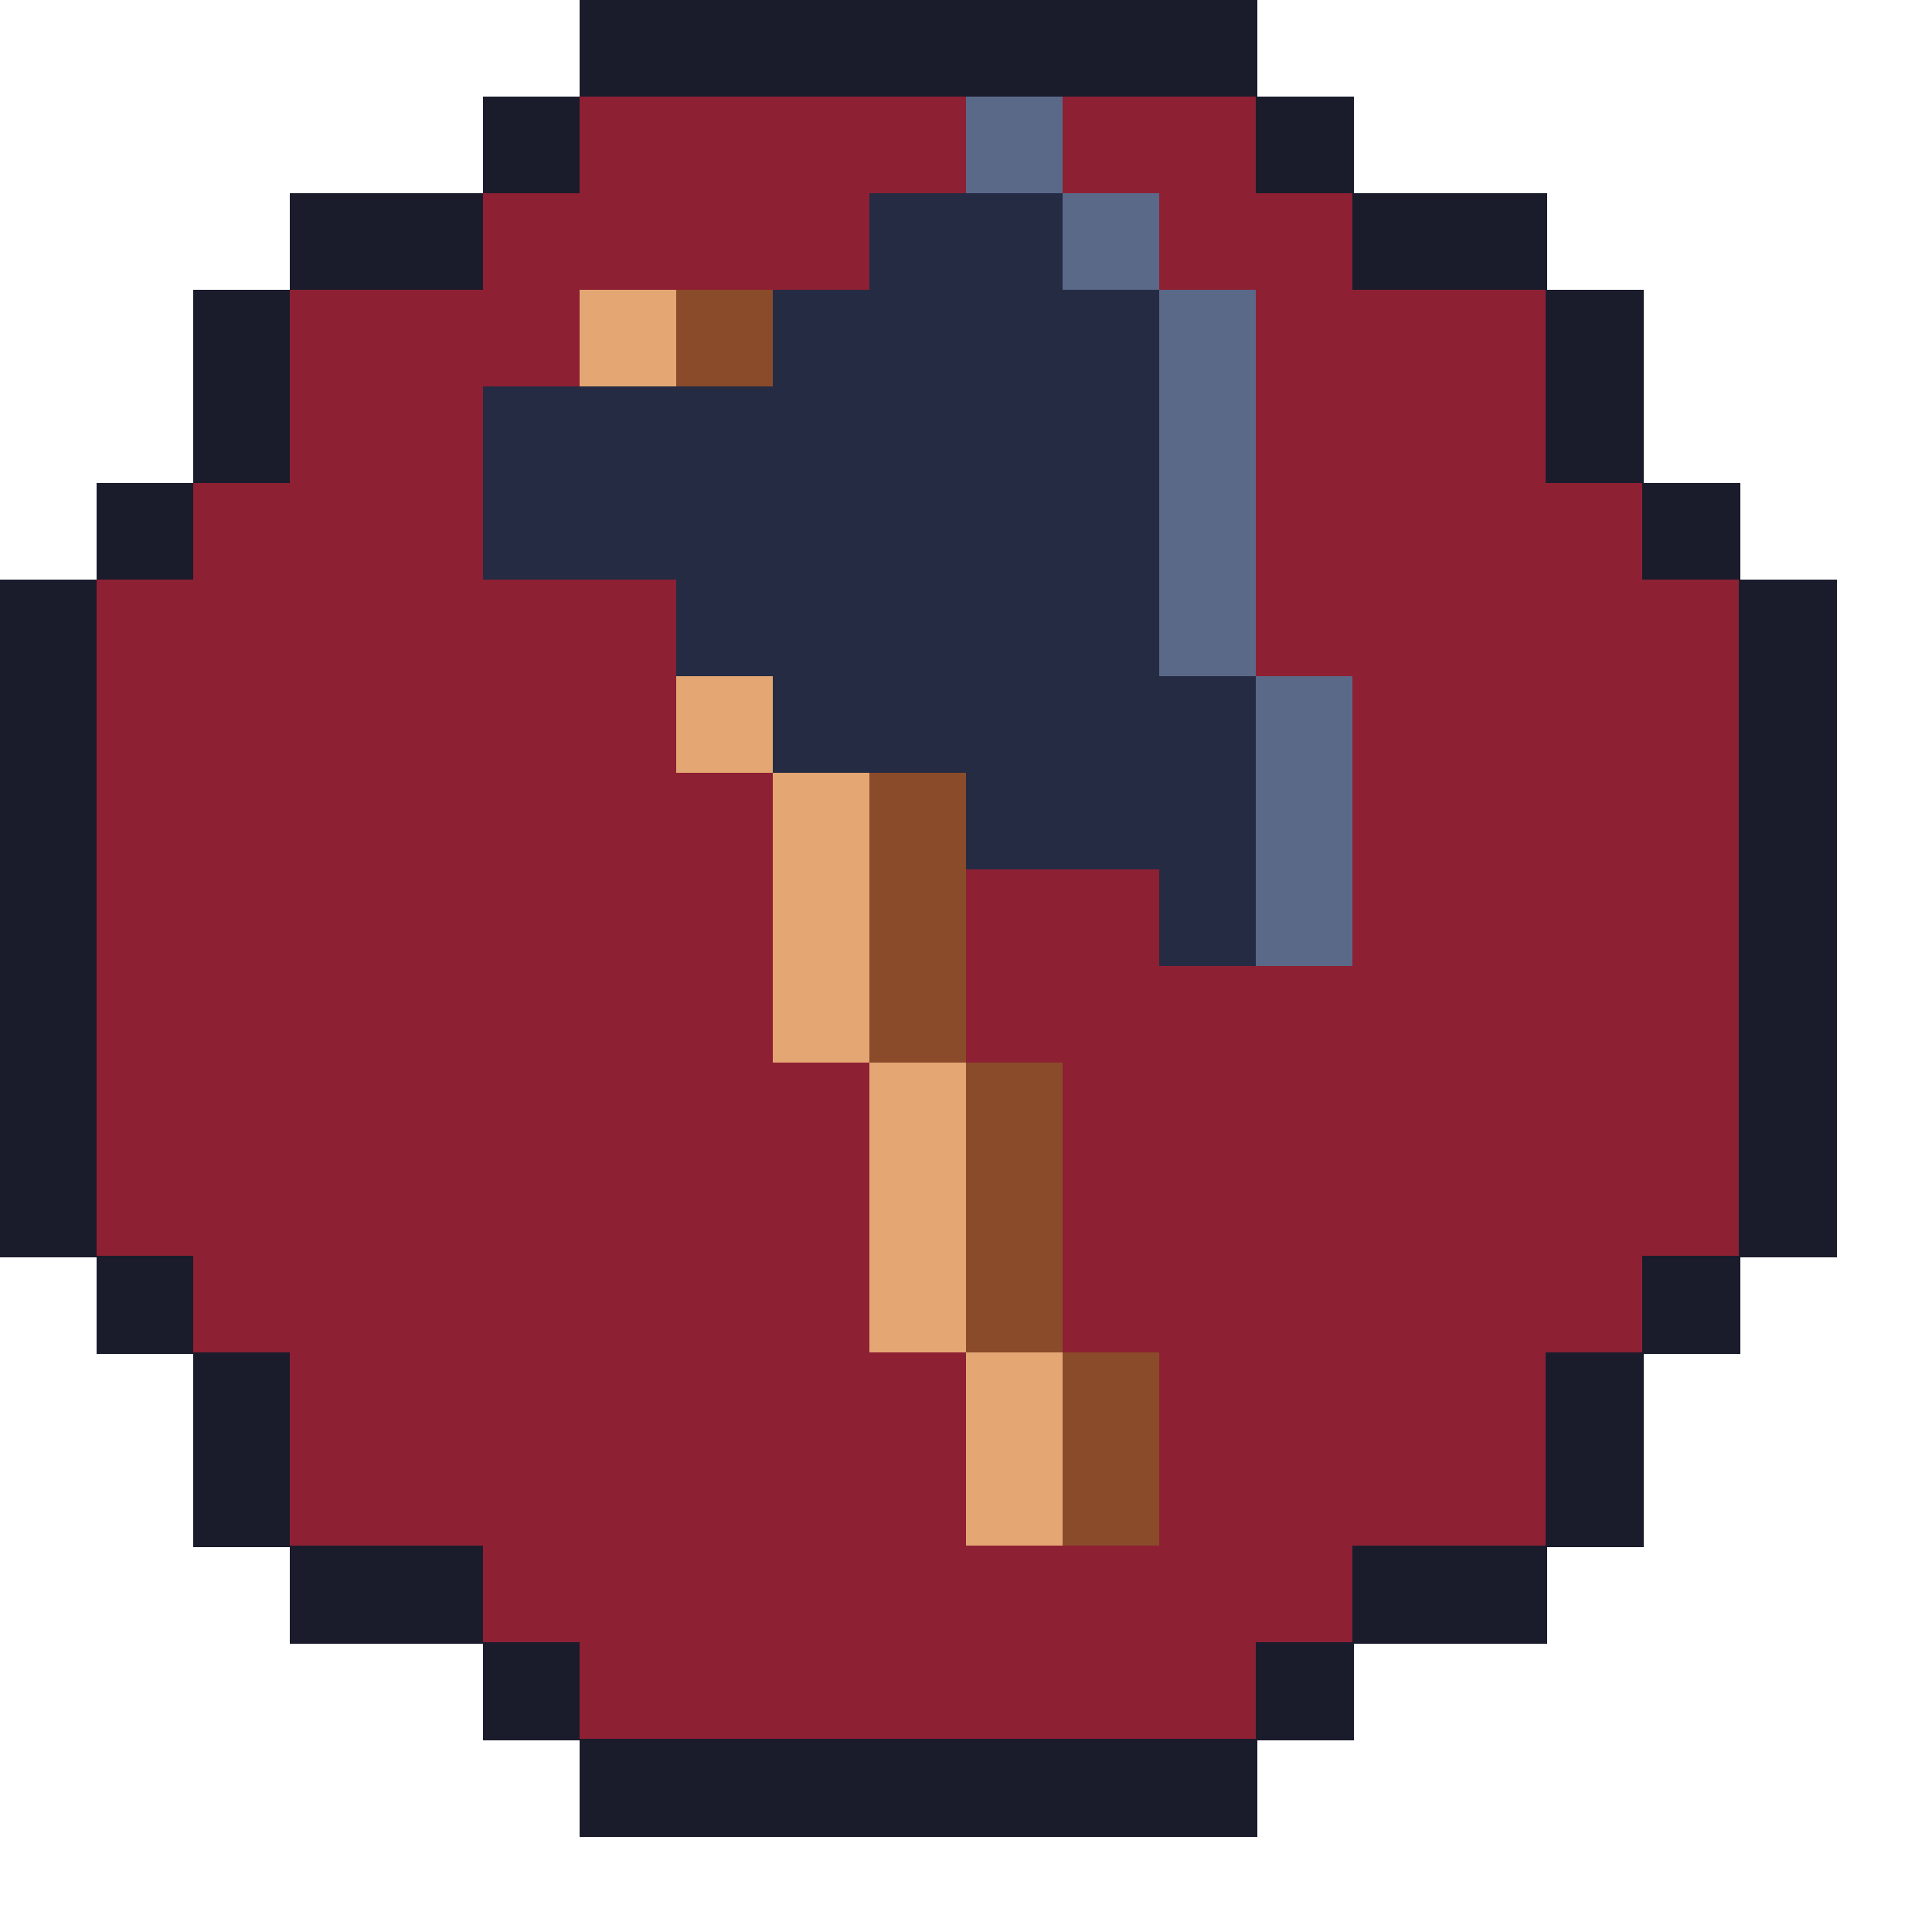
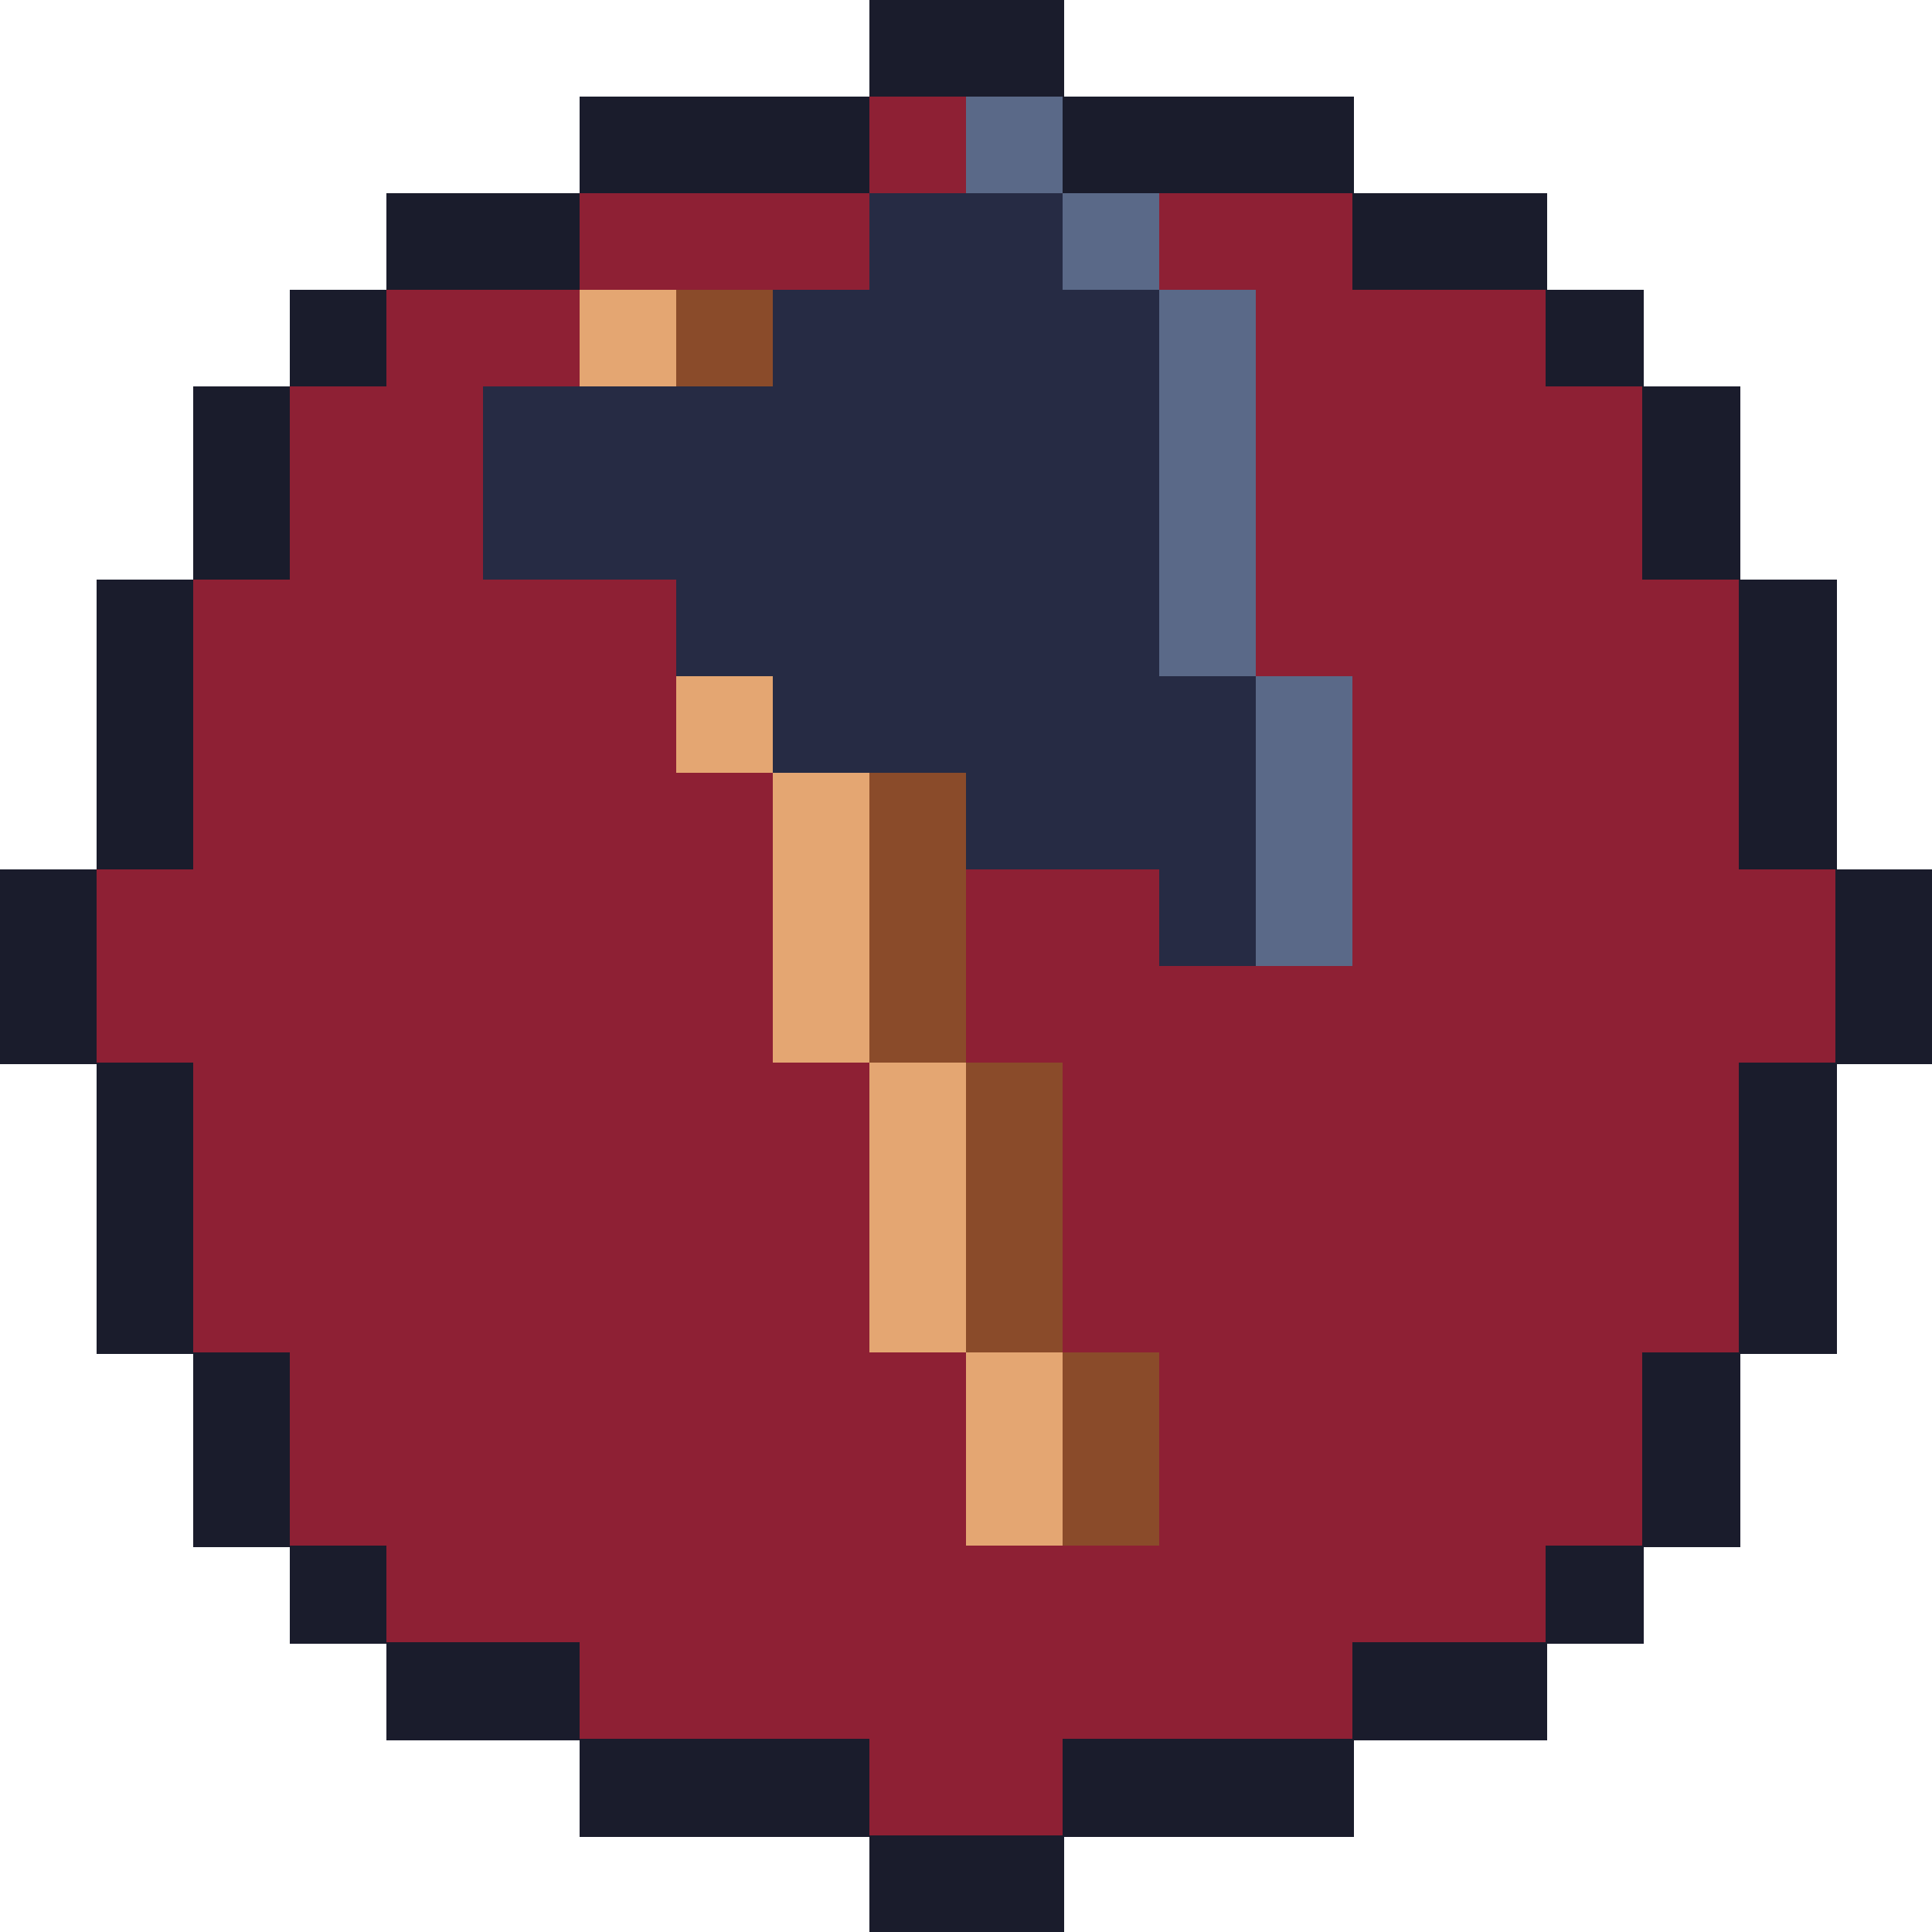
<svg xmlns="http://www.w3.org/2000/svg" viewBox="0 0 20 20" shape-rendering="crispEdges">
-   <rect x="6" y="0" width="1.02" height="1.02" fill="#1a1c2c" />
-   <rect x="7" y="0" width="1.02" height="1.02" fill="#1a1c2c" />
-   <rect x="8" y="0" width="1.02" height="1.02" fill="#1a1c2c" />
  <rect x="9" y="0" width="1.02" height="1.02" fill="#1a1c2c" />
  <rect x="10" y="0" width="1.02" height="1.02" fill="#1a1c2c" />
-   <rect x="11" y="0" width="1.02" height="1.02" fill="#1a1c2c" />
-   <rect x="12" y="0" width="1.02" height="1.02" fill="#1a1c2c" />
-   <rect x="5" y="1" width="1.02" height="1.02" fill="#1a1c2c" />
-   <rect x="6" y="1" width="1.02" height="1.02" fill="#8e2034" />
-   <rect x="7" y="1" width="1.02" height="1.02" fill="#8e2034" />
-   <rect x="8" y="1" width="1.02" height="1.02" fill="#8e2034" />
+   <rect x="6" y="1" width="1.02" height="1.02" fill="#1a1c2c" />
+   <rect x="7" y="1" width="1.02" height="1.02" fill="#1a1c2c" />
+   <rect x="8" y="1" width="1.02" height="1.02" fill="#1a1c2c" />
  <rect x="9" y="1" width="1.02" height="1.02" fill="#8e2034" />
  <rect x="10" y="1" width="1.02" height="1.02" fill="#5a6988" />
-   <rect x="11" y="1" width="1.02" height="1.02" fill="#8e2034" />
-   <rect x="12" y="1" width="1.02" height="1.02" fill="#8e2034" />
+   <rect x="11" y="1" width="1.02" height="1.02" fill="#1a1c2c" />
+   <rect x="12" y="1" width="1.02" height="1.02" fill="#1a1c2c" />
  <rect x="13" y="1" width="1.02" height="1.02" fill="#1a1c2c" />
-   <rect x="3" y="2" width="1.02" height="1.02" fill="#1a1c2c" />
  <rect x="4" y="2" width="1.02" height="1.02" fill="#1a1c2c" />
-   <rect x="5" y="2" width="1.02" height="1.02" fill="#8e2034" />
+   <rect x="5" y="2" width="1.02" height="1.02" fill="#1a1c2c" />
  <rect x="6" y="2" width="1.02" height="1.02" fill="#8e2034" />
  <rect x="7" y="2" width="1.02" height="1.02" fill="#8e2034" />
  <rect x="8" y="2" width="1.02" height="1.02" fill="#8e2034" />
  <rect x="9" y="2" width="1.02" height="1.02" fill="#262b44" />
  <rect x="10" y="2" width="1.02" height="1.02" fill="#262b44" />
  <rect x="11" y="2" width="1.02" height="1.02" fill="#5a6988" />
  <rect x="12" y="2" width="1.02" height="1.02" fill="#8e2034" />
  <rect x="13" y="2" width="1.02" height="1.02" fill="#8e2034" />
  <rect x="14" y="2" width="1.02" height="1.02" fill="#1a1c2c" />
  <rect x="15" y="2" width="1.02" height="1.02" fill="#1a1c2c" />
-   <rect x="2" y="3" width="1.02" height="1.02" fill="#1a1c2c" />
-   <rect x="3" y="3" width="1.02" height="1.02" fill="#8e2034" />
+   <rect x="3" y="3" width="1.02" height="1.02" fill="#1a1c2c" />
  <rect x="4" y="3" width="1.02" height="1.02" fill="#8e2034" />
  <rect x="5" y="3" width="1.02" height="1.02" fill="#8e2034" />
  <rect x="6" y="3" width="1.02" height="1.02" fill="#e4a672" />
  <rect x="7" y="3" width="1.02" height="1.02" fill="#8a4b2a" />
  <rect x="8" y="3" width="1.02" height="1.02" fill="#262b44" />
  <rect x="9" y="3" width="1.02" height="1.02" fill="#262b44" />
  <rect x="10" y="3" width="1.02" height="1.02" fill="#262b44" />
  <rect x="11" y="3" width="1.02" height="1.02" fill="#262b44" />
  <rect x="12" y="3" width="1.02" height="1.02" fill="#5a6988" />
  <rect x="13" y="3" width="1.02" height="1.02" fill="#8e2034" />
  <rect x="14" y="3" width="1.02" height="1.02" fill="#8e2034" />
  <rect x="15" y="3" width="1.02" height="1.02" fill="#8e2034" />
  <rect x="16" y="3" width="1.02" height="1.02" fill="#1a1c2c" />
  <rect x="2" y="4" width="1.02" height="1.02" fill="#1a1c2c" />
  <rect x="3" y="4" width="1.02" height="1.02" fill="#8e2034" />
  <rect x="4" y="4" width="1.02" height="1.02" fill="#8e2034" />
  <rect x="5" y="4" width="1.02" height="1.02" fill="#262b44" />
  <rect x="6" y="4" width="1.02" height="1.02" fill="#262b44" />
  <rect x="7" y="4" width="1.02" height="1.02" fill="#262b44" />
  <rect x="8" y="4" width="1.02" height="1.02" fill="#262b44" />
  <rect x="9" y="4" width="1.02" height="1.02" fill="#262b44" />
  <rect x="10" y="4" width="1.02" height="1.02" fill="#262b44" />
  <rect x="11" y="4" width="1.02" height="1.02" fill="#262b44" />
  <rect x="12" y="4" width="1.02" height="1.02" fill="#5a6988" />
  <rect x="13" y="4" width="1.02" height="1.02" fill="#8e2034" />
  <rect x="14" y="4" width="1.02" height="1.02" fill="#8e2034" />
  <rect x="15" y="4" width="1.02" height="1.02" fill="#8e2034" />
-   <rect x="16" y="4" width="1.02" height="1.02" fill="#1a1c2c" />
-   <rect x="1" y="5" width="1.02" height="1.02" fill="#1a1c2c" />
-   <rect x="2" y="5" width="1.02" height="1.02" fill="#8e2034" />
+   <rect x="16" y="4" width="1.02" height="1.02" fill="#8e2034" />
+   <rect x="17" y="4" width="1.02" height="1.02" fill="#1a1c2c" />
+   <rect x="2" y="5" width="1.02" height="1.02" fill="#1a1c2c" />
  <rect x="3" y="5" width="1.02" height="1.02" fill="#8e2034" />
  <rect x="4" y="5" width="1.02" height="1.02" fill="#8e2034" />
  <rect x="5" y="5" width="1.02" height="1.02" fill="#262b44" />
  <rect x="6" y="5" width="1.02" height="1.02" fill="#262b44" />
  <rect x="7" y="5" width="1.02" height="1.02" fill="#262b44" />
  <rect x="8" y="5" width="1.02" height="1.02" fill="#262b44" />
  <rect x="9" y="5" width="1.02" height="1.02" fill="#262b44" />
  <rect x="10" y="5" width="1.02" height="1.02" fill="#262b44" />
  <rect x="11" y="5" width="1.02" height="1.02" fill="#262b44" />
  <rect x="12" y="5" width="1.02" height="1.02" fill="#5a6988" />
  <rect x="13" y="5" width="1.02" height="1.02" fill="#8e2034" />
  <rect x="14" y="5" width="1.02" height="1.02" fill="#8e2034" />
  <rect x="15" y="5" width="1.02" height="1.02" fill="#8e2034" />
  <rect x="16" y="5" width="1.02" height="1.02" fill="#8e2034" />
  <rect x="17" y="5" width="1.02" height="1.02" fill="#1a1c2c" />
-   <rect x="0" y="6" width="1.02" height="1.02" fill="#1a1c2c" />
-   <rect x="1" y="6" width="1.02" height="1.02" fill="#8e2034" />
+   <rect x="1" y="6" width="1.02" height="1.02" fill="#1a1c2c" />
  <rect x="2" y="6" width="1.02" height="1.02" fill="#8e2034" />
  <rect x="3" y="6" width="1.02" height="1.02" fill="#8e2034" />
  <rect x="4" y="6" width="1.02" height="1.02" fill="#8e2034" />
  <rect x="5" y="6" width="1.02" height="1.02" fill="#8e2034" />
  <rect x="6" y="6" width="1.02" height="1.02" fill="#8e2034" />
  <rect x="7" y="6" width="1.02" height="1.02" fill="#262b44" />
  <rect x="8" y="6" width="1.02" height="1.02" fill="#262b44" />
  <rect x="9" y="6" width="1.02" height="1.02" fill="#262b44" />
  <rect x="10" y="6" width="1.02" height="1.02" fill="#262b44" />
  <rect x="11" y="6" width="1.02" height="1.02" fill="#262b44" />
  <rect x="12" y="6" width="1.02" height="1.02" fill="#5a6988" />
  <rect x="13" y="6" width="1.02" height="1.02" fill="#8e2034" />
  <rect x="14" y="6" width="1.02" height="1.02" fill="#8e2034" />
  <rect x="15" y="6" width="1.02" height="1.02" fill="#8e2034" />
  <rect x="16" y="6" width="1.02" height="1.02" fill="#8e2034" />
  <rect x="17" y="6" width="1.02" height="1.02" fill="#8e2034" />
  <rect x="18" y="6" width="1.02" height="1.02" fill="#1a1c2c" />
-   <rect x="0" y="7" width="1.02" height="1.02" fill="#1a1c2c" />
-   <rect x="1" y="7" width="1.02" height="1.02" fill="#8e2034" />
+   <rect x="1" y="7" width="1.02" height="1.02" fill="#1a1c2c" />
  <rect x="2" y="7" width="1.02" height="1.02" fill="#8e2034" />
  <rect x="3" y="7" width="1.02" height="1.02" fill="#8e2034" />
  <rect x="4" y="7" width="1.02" height="1.02" fill="#8e2034" />
  <rect x="5" y="7" width="1.02" height="1.02" fill="#8e2034" />
  <rect x="6" y="7" width="1.02" height="1.02" fill="#8e2034" />
  <rect x="7" y="7" width="1.02" height="1.02" fill="#e4a672" />
  <rect x="8" y="7" width="1.02" height="1.02" fill="#262b44" />
  <rect x="9" y="7" width="1.02" height="1.02" fill="#262b44" />
  <rect x="10" y="7" width="1.02" height="1.02" fill="#262b44" />
  <rect x="11" y="7" width="1.02" height="1.02" fill="#262b44" />
  <rect x="12" y="7" width="1.02" height="1.02" fill="#262b44" />
  <rect x="13" y="7" width="1.02" height="1.02" fill="#5a6988" />
  <rect x="14" y="7" width="1.02" height="1.02" fill="#8e2034" />
  <rect x="15" y="7" width="1.02" height="1.02" fill="#8e2034" />
  <rect x="16" y="7" width="1.02" height="1.02" fill="#8e2034" />
  <rect x="17" y="7" width="1.02" height="1.02" fill="#8e2034" />
  <rect x="18" y="7" width="1.02" height="1.02" fill="#1a1c2c" />
-   <rect x="0" y="8" width="1.02" height="1.02" fill="#1a1c2c" />
-   <rect x="1" y="8" width="1.02" height="1.02" fill="#8e2034" />
+   <rect x="1" y="8" width="1.02" height="1.02" fill="#1a1c2c" />
  <rect x="2" y="8" width="1.02" height="1.02" fill="#8e2034" />
  <rect x="3" y="8" width="1.02" height="1.02" fill="#8e2034" />
  <rect x="4" y="8" width="1.02" height="1.02" fill="#8e2034" />
  <rect x="5" y="8" width="1.02" height="1.02" fill="#8e2034" />
  <rect x="6" y="8" width="1.02" height="1.02" fill="#8e2034" />
  <rect x="7" y="8" width="1.02" height="1.02" fill="#8e2034" />
  <rect x="8" y="8" width="1.02" height="1.02" fill="#e4a672" />
  <rect x="9" y="8" width="1.02" height="1.02" fill="#8a4b2a" />
  <rect x="10" y="8" width="1.02" height="1.02" fill="#262b44" />
  <rect x="11" y="8" width="1.02" height="1.02" fill="#262b44" />
  <rect x="12" y="8" width="1.02" height="1.02" fill="#262b44" />
  <rect x="13" y="8" width="1.02" height="1.02" fill="#5a6988" />
  <rect x="14" y="8" width="1.02" height="1.02" fill="#8e2034" />
  <rect x="15" y="8" width="1.02" height="1.02" fill="#8e2034" />
  <rect x="16" y="8" width="1.02" height="1.02" fill="#8e2034" />
  <rect x="17" y="8" width="1.02" height="1.02" fill="#8e2034" />
  <rect x="18" y="8" width="1.02" height="1.02" fill="#1a1c2c" />
  <rect x="0" y="9" width="1.02" height="1.02" fill="#1a1c2c" />
  <rect x="1" y="9" width="1.02" height="1.02" fill="#8e2034" />
  <rect x="2" y="9" width="1.02" height="1.02" fill="#8e2034" />
  <rect x="3" y="9" width="1.02" height="1.02" fill="#8e2034" />
  <rect x="4" y="9" width="1.02" height="1.02" fill="#8e2034" />
  <rect x="5" y="9" width="1.02" height="1.02" fill="#8e2034" />
  <rect x="6" y="9" width="1.02" height="1.02" fill="#8e2034" />
  <rect x="7" y="9" width="1.02" height="1.02" fill="#8e2034" />
  <rect x="8" y="9" width="1.02" height="1.02" fill="#e4a672" />
  <rect x="9" y="9" width="1.02" height="1.02" fill="#8a4b2a" />
  <rect x="10" y="9" width="1.02" height="1.02" fill="#8e2034" />
  <rect x="11" y="9" width="1.02" height="1.02" fill="#8e2034" />
  <rect x="12" y="9" width="1.02" height="1.02" fill="#262b44" />
  <rect x="13" y="9" width="1.02" height="1.02" fill="#5a6988" />
  <rect x="14" y="9" width="1.02" height="1.02" fill="#8e2034" />
  <rect x="15" y="9" width="1.02" height="1.02" fill="#8e2034" />
  <rect x="16" y="9" width="1.02" height="1.02" fill="#8e2034" />
  <rect x="17" y="9" width="1.02" height="1.02" fill="#8e2034" />
-   <rect x="18" y="9" width="1.02" height="1.02" fill="#1a1c2c" />
+   <rect x="18" y="9" width="1.02" height="1.02" fill="#8e2034" />
+   <rect x="19" y="9" width="1.02" height="1.02" fill="#1a1c2c" />
  <rect x="0" y="10" width="1.02" height="1.02" fill="#1a1c2c" />
  <rect x="1" y="10" width="1.02" height="1.02" fill="#8e2034" />
  <rect x="2" y="10" width="1.02" height="1.02" fill="#8e2034" />
  <rect x="3" y="10" width="1.02" height="1.02" fill="#8e2034" />
  <rect x="4" y="10" width="1.02" height="1.02" fill="#8e2034" />
  <rect x="5" y="10" width="1.02" height="1.02" fill="#8e2034" />
  <rect x="6" y="10" width="1.02" height="1.02" fill="#8e2034" />
  <rect x="7" y="10" width="1.02" height="1.02" fill="#8e2034" />
  <rect x="8" y="10" width="1.02" height="1.02" fill="#e4a672" />
  <rect x="9" y="10" width="1.02" height="1.02" fill="#8a4b2a" />
  <rect x="10" y="10" width="1.02" height="1.02" fill="#8e2034" />
  <rect x="11" y="10" width="1.02" height="1.02" fill="#8e2034" />
  <rect x="12" y="10" width="1.02" height="1.02" fill="#8e2034" />
  <rect x="13" y="10" width="1.02" height="1.02" fill="#8e2034" />
  <rect x="14" y="10" width="1.02" height="1.02" fill="#8e2034" />
  <rect x="15" y="10" width="1.02" height="1.02" fill="#8e2034" />
  <rect x="16" y="10" width="1.02" height="1.02" fill="#8e2034" />
  <rect x="17" y="10" width="1.02" height="1.02" fill="#8e2034" />
-   <rect x="18" y="10" width="1.02" height="1.02" fill="#1a1c2c" />
-   <rect x="0" y="11" width="1.02" height="1.02" fill="#1a1c2c" />
-   <rect x="1" y="11" width="1.02" height="1.02" fill="#8e2034" />
+   <rect x="18" y="10" width="1.02" height="1.02" fill="#8e2034" />
+   <rect x="19" y="10" width="1.02" height="1.02" fill="#1a1c2c" />
+   <rect x="1" y="11" width="1.02" height="1.02" fill="#1a1c2c" />
  <rect x="2" y="11" width="1.02" height="1.02" fill="#8e2034" />
  <rect x="3" y="11" width="1.02" height="1.02" fill="#8e2034" />
  <rect x="4" y="11" width="1.02" height="1.02" fill="#8e2034" />
  <rect x="5" y="11" width="1.02" height="1.02" fill="#8e2034" />
  <rect x="6" y="11" width="1.02" height="1.02" fill="#8e2034" />
  <rect x="7" y="11" width="1.02" height="1.02" fill="#8e2034" />
  <rect x="8" y="11" width="1.02" height="1.02" fill="#8e2034" />
  <rect x="9" y="11" width="1.02" height="1.02" fill="#e4a672" />
  <rect x="10" y="11" width="1.02" height="1.02" fill="#8a4b2a" />
  <rect x="11" y="11" width="1.02" height="1.02" fill="#8e2034" />
  <rect x="12" y="11" width="1.02" height="1.02" fill="#8e2034" />
  <rect x="13" y="11" width="1.02" height="1.02" fill="#8e2034" />
  <rect x="14" y="11" width="1.02" height="1.02" fill="#8e2034" />
  <rect x="15" y="11" width="1.02" height="1.02" fill="#8e2034" />
  <rect x="16" y="11" width="1.02" height="1.02" fill="#8e2034" />
  <rect x="17" y="11" width="1.02" height="1.02" fill="#8e2034" />
  <rect x="18" y="11" width="1.02" height="1.02" fill="#1a1c2c" />
-   <rect x="0" y="12" width="1.02" height="1.02" fill="#1a1c2c" />
-   <rect x="1" y="12" width="1.02" height="1.02" fill="#8e2034" />
+   <rect x="1" y="12" width="1.02" height="1.02" fill="#1a1c2c" />
  <rect x="2" y="12" width="1.02" height="1.02" fill="#8e2034" />
  <rect x="3" y="12" width="1.02" height="1.02" fill="#8e2034" />
  <rect x="4" y="12" width="1.02" height="1.02" fill="#8e2034" />
  <rect x="5" y="12" width="1.02" height="1.02" fill="#8e2034" />
  <rect x="6" y="12" width="1.02" height="1.02" fill="#8e2034" />
  <rect x="7" y="12" width="1.02" height="1.02" fill="#8e2034" />
  <rect x="8" y="12" width="1.02" height="1.02" fill="#8e2034" />
  <rect x="9" y="12" width="1.02" height="1.02" fill="#e4a672" />
  <rect x="10" y="12" width="1.02" height="1.02" fill="#8a4b2a" />
  <rect x="11" y="12" width="1.02" height="1.02" fill="#8e2034" />
  <rect x="12" y="12" width="1.02" height="1.02" fill="#8e2034" />
  <rect x="13" y="12" width="1.02" height="1.02" fill="#8e2034" />
  <rect x="14" y="12" width="1.02" height="1.02" fill="#8e2034" />
  <rect x="15" y="12" width="1.02" height="1.02" fill="#8e2034" />
  <rect x="16" y="12" width="1.02" height="1.02" fill="#8e2034" />
  <rect x="17" y="12" width="1.02" height="1.02" fill="#8e2034" />
  <rect x="18" y="12" width="1.02" height="1.02" fill="#1a1c2c" />
  <rect x="1" y="13" width="1.02" height="1.02" fill="#1a1c2c" />
  <rect x="2" y="13" width="1.02" height="1.02" fill="#8e2034" />
  <rect x="3" y="13" width="1.02" height="1.02" fill="#8e2034" />
  <rect x="4" y="13" width="1.02" height="1.02" fill="#8e2034" />
  <rect x="5" y="13" width="1.02" height="1.02" fill="#8e2034" />
  <rect x="6" y="13" width="1.02" height="1.02" fill="#8e2034" />
  <rect x="7" y="13" width="1.02" height="1.02" fill="#8e2034" />
  <rect x="8" y="13" width="1.02" height="1.02" fill="#8e2034" />
  <rect x="9" y="13" width="1.02" height="1.02" fill="#e4a672" />
  <rect x="10" y="13" width="1.02" height="1.02" fill="#8a4b2a" />
  <rect x="11" y="13" width="1.02" height="1.02" fill="#8e2034" />
  <rect x="12" y="13" width="1.02" height="1.02" fill="#8e2034" />
  <rect x="13" y="13" width="1.02" height="1.02" fill="#8e2034" />
  <rect x="14" y="13" width="1.02" height="1.02" fill="#8e2034" />
  <rect x="15" y="13" width="1.02" height="1.02" fill="#8e2034" />
  <rect x="16" y="13" width="1.02" height="1.02" fill="#8e2034" />
-   <rect x="17" y="13" width="1.02" height="1.02" fill="#1a1c2c" />
+   <rect x="17" y="13" width="1.02" height="1.02" fill="#8e2034" />
+   <rect x="18" y="13" width="1.02" height="1.02" fill="#1a1c2c" />
  <rect x="2" y="14" width="1.02" height="1.02" fill="#1a1c2c" />
  <rect x="3" y="14" width="1.02" height="1.02" fill="#8e2034" />
  <rect x="4" y="14" width="1.02" height="1.02" fill="#8e2034" />
  <rect x="5" y="14" width="1.02" height="1.02" fill="#8e2034" />
  <rect x="6" y="14" width="1.02" height="1.02" fill="#8e2034" />
  <rect x="7" y="14" width="1.02" height="1.02" fill="#8e2034" />
  <rect x="8" y="14" width="1.02" height="1.02" fill="#8e2034" />
  <rect x="9" y="14" width="1.02" height="1.02" fill="#8e2034" />
  <rect x="10" y="14" width="1.02" height="1.02" fill="#e4a672" />
  <rect x="11" y="14" width="1.02" height="1.02" fill="#8a4b2a" />
  <rect x="12" y="14" width="1.02" height="1.02" fill="#8e2034" />
  <rect x="13" y="14" width="1.02" height="1.02" fill="#8e2034" />
  <rect x="14" y="14" width="1.02" height="1.02" fill="#8e2034" />
  <rect x="15" y="14" width="1.02" height="1.02" fill="#8e2034" />
-   <rect x="16" y="14" width="1.02" height="1.02" fill="#1a1c2c" />
+   <rect x="16" y="14" width="1.02" height="1.02" fill="#8e2034" />
+   <rect x="17" y="14" width="1.02" height="1.02" fill="#1a1c2c" />
  <rect x="2" y="15" width="1.02" height="1.02" fill="#1a1c2c" />
  <rect x="3" y="15" width="1.02" height="1.02" fill="#8e2034" />
  <rect x="4" y="15" width="1.02" height="1.02" fill="#8e2034" />
  <rect x="5" y="15" width="1.02" height="1.02" fill="#8e2034" />
  <rect x="6" y="15" width="1.02" height="1.02" fill="#8e2034" />
  <rect x="7" y="15" width="1.02" height="1.02" fill="#8e2034" />
  <rect x="8" y="15" width="1.02" height="1.02" fill="#8e2034" />
  <rect x="9" y="15" width="1.02" height="1.02" fill="#8e2034" />
  <rect x="10" y="15" width="1.02" height="1.02" fill="#e4a672" />
  <rect x="11" y="15" width="1.02" height="1.02" fill="#8a4b2a" />
  <rect x="12" y="15" width="1.02" height="1.02" fill="#8e2034" />
  <rect x="13" y="15" width="1.02" height="1.02" fill="#8e2034" />
  <rect x="14" y="15" width="1.02" height="1.02" fill="#8e2034" />
  <rect x="15" y="15" width="1.02" height="1.02" fill="#8e2034" />
-   <rect x="16" y="15" width="1.02" height="1.02" fill="#1a1c2c" />
+   <rect x="16" y="15" width="1.02" height="1.02" fill="#8e2034" />
+   <rect x="17" y="15" width="1.02" height="1.02" fill="#1a1c2c" />
  <rect x="3" y="16" width="1.02" height="1.02" fill="#1a1c2c" />
-   <rect x="4" y="16" width="1.02" height="1.02" fill="#1a1c2c" />
+   <rect x="4" y="16" width="1.02" height="1.02" fill="#8e2034" />
  <rect x="5" y="16" width="1.02" height="1.02" fill="#8e2034" />
  <rect x="6" y="16" width="1.02" height="1.02" fill="#8e2034" />
  <rect x="7" y="16" width="1.02" height="1.02" fill="#8e2034" />
  <rect x="8" y="16" width="1.02" height="1.02" fill="#8e2034" />
  <rect x="9" y="16" width="1.02" height="1.02" fill="#8e2034" />
  <rect x="10" y="16" width="1.02" height="1.02" fill="#8e2034" />
  <rect x="11" y="16" width="1.02" height="1.02" fill="#8e2034" />
  <rect x="12" y="16" width="1.02" height="1.02" fill="#8e2034" />
  <rect x="13" y="16" width="1.02" height="1.02" fill="#8e2034" />
-   <rect x="14" y="16" width="1.02" height="1.02" fill="#1a1c2c" />
-   <rect x="15" y="16" width="1.02" height="1.02" fill="#1a1c2c" />
+   <rect x="14" y="16" width="1.02" height="1.02" fill="#8e2034" />
+   <rect x="15" y="16" width="1.02" height="1.02" fill="#8e2034" />
+   <rect x="16" y="16" width="1.02" height="1.02" fill="#1a1c2c" />
+   <rect x="4" y="17" width="1.02" height="1.02" fill="#1a1c2c" />
  <rect x="5" y="17" width="1.02" height="1.02" fill="#1a1c2c" />
  <rect x="6" y="17" width="1.02" height="1.02" fill="#8e2034" />
  <rect x="7" y="17" width="1.02" height="1.02" fill="#8e2034" />
  <rect x="8" y="17" width="1.02" height="1.02" fill="#8e2034" />
  <rect x="9" y="17" width="1.02" height="1.02" fill="#8e2034" />
  <rect x="10" y="17" width="1.02" height="1.02" fill="#8e2034" />
  <rect x="11" y="17" width="1.02" height="1.02" fill="#8e2034" />
  <rect x="12" y="17" width="1.02" height="1.02" fill="#8e2034" />
-   <rect x="13" y="17" width="1.02" height="1.02" fill="#1a1c2c" />
+   <rect x="13" y="17" width="1.02" height="1.02" fill="#8e2034" />
+   <rect x="14" y="17" width="1.02" height="1.02" fill="#1a1c2c" />
+   <rect x="15" y="17" width="1.02" height="1.02" fill="#1a1c2c" />
  <rect x="6" y="18" width="1.02" height="1.02" fill="#1a1c2c" />
  <rect x="7" y="18" width="1.02" height="1.02" fill="#1a1c2c" />
  <rect x="8" y="18" width="1.02" height="1.02" fill="#1a1c2c" />
-   <rect x="9" y="18" width="1.02" height="1.02" fill="#1a1c2c" />
-   <rect x="10" y="18" width="1.02" height="1.02" fill="#1a1c2c" />
+   <rect x="9" y="18" width="1.02" height="1.02" fill="#8e2034" />
+   <rect x="10" y="18" width="1.02" height="1.02" fill="#8e2034" />
  <rect x="11" y="18" width="1.02" height="1.02" fill="#1a1c2c" />
  <rect x="12" y="18" width="1.02" height="1.02" fill="#1a1c2c" />
+   <rect x="13" y="18" width="1.02" height="1.02" fill="#1a1c2c" />
+   <rect x="9" y="19" width="1.02" height="1.02" fill="#1a1c2c" />
+   <rect x="10" y="19" width="1.02" height="1.02" fill="#1a1c2c" />
</svg>
